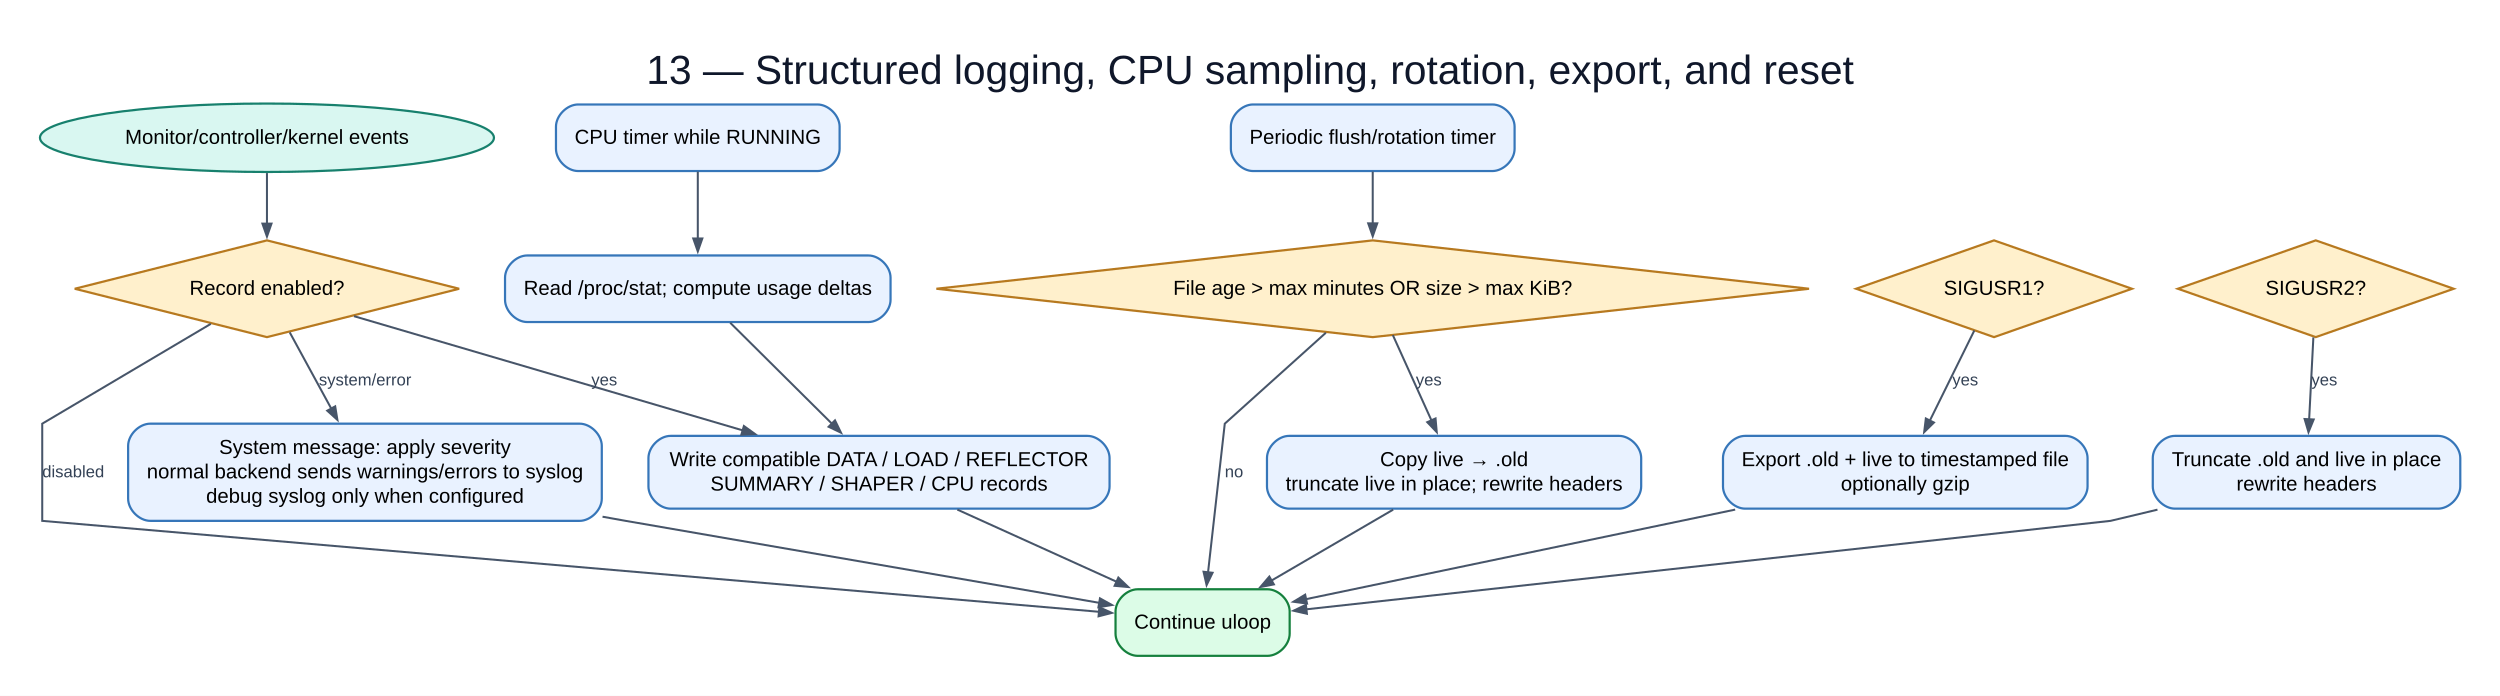
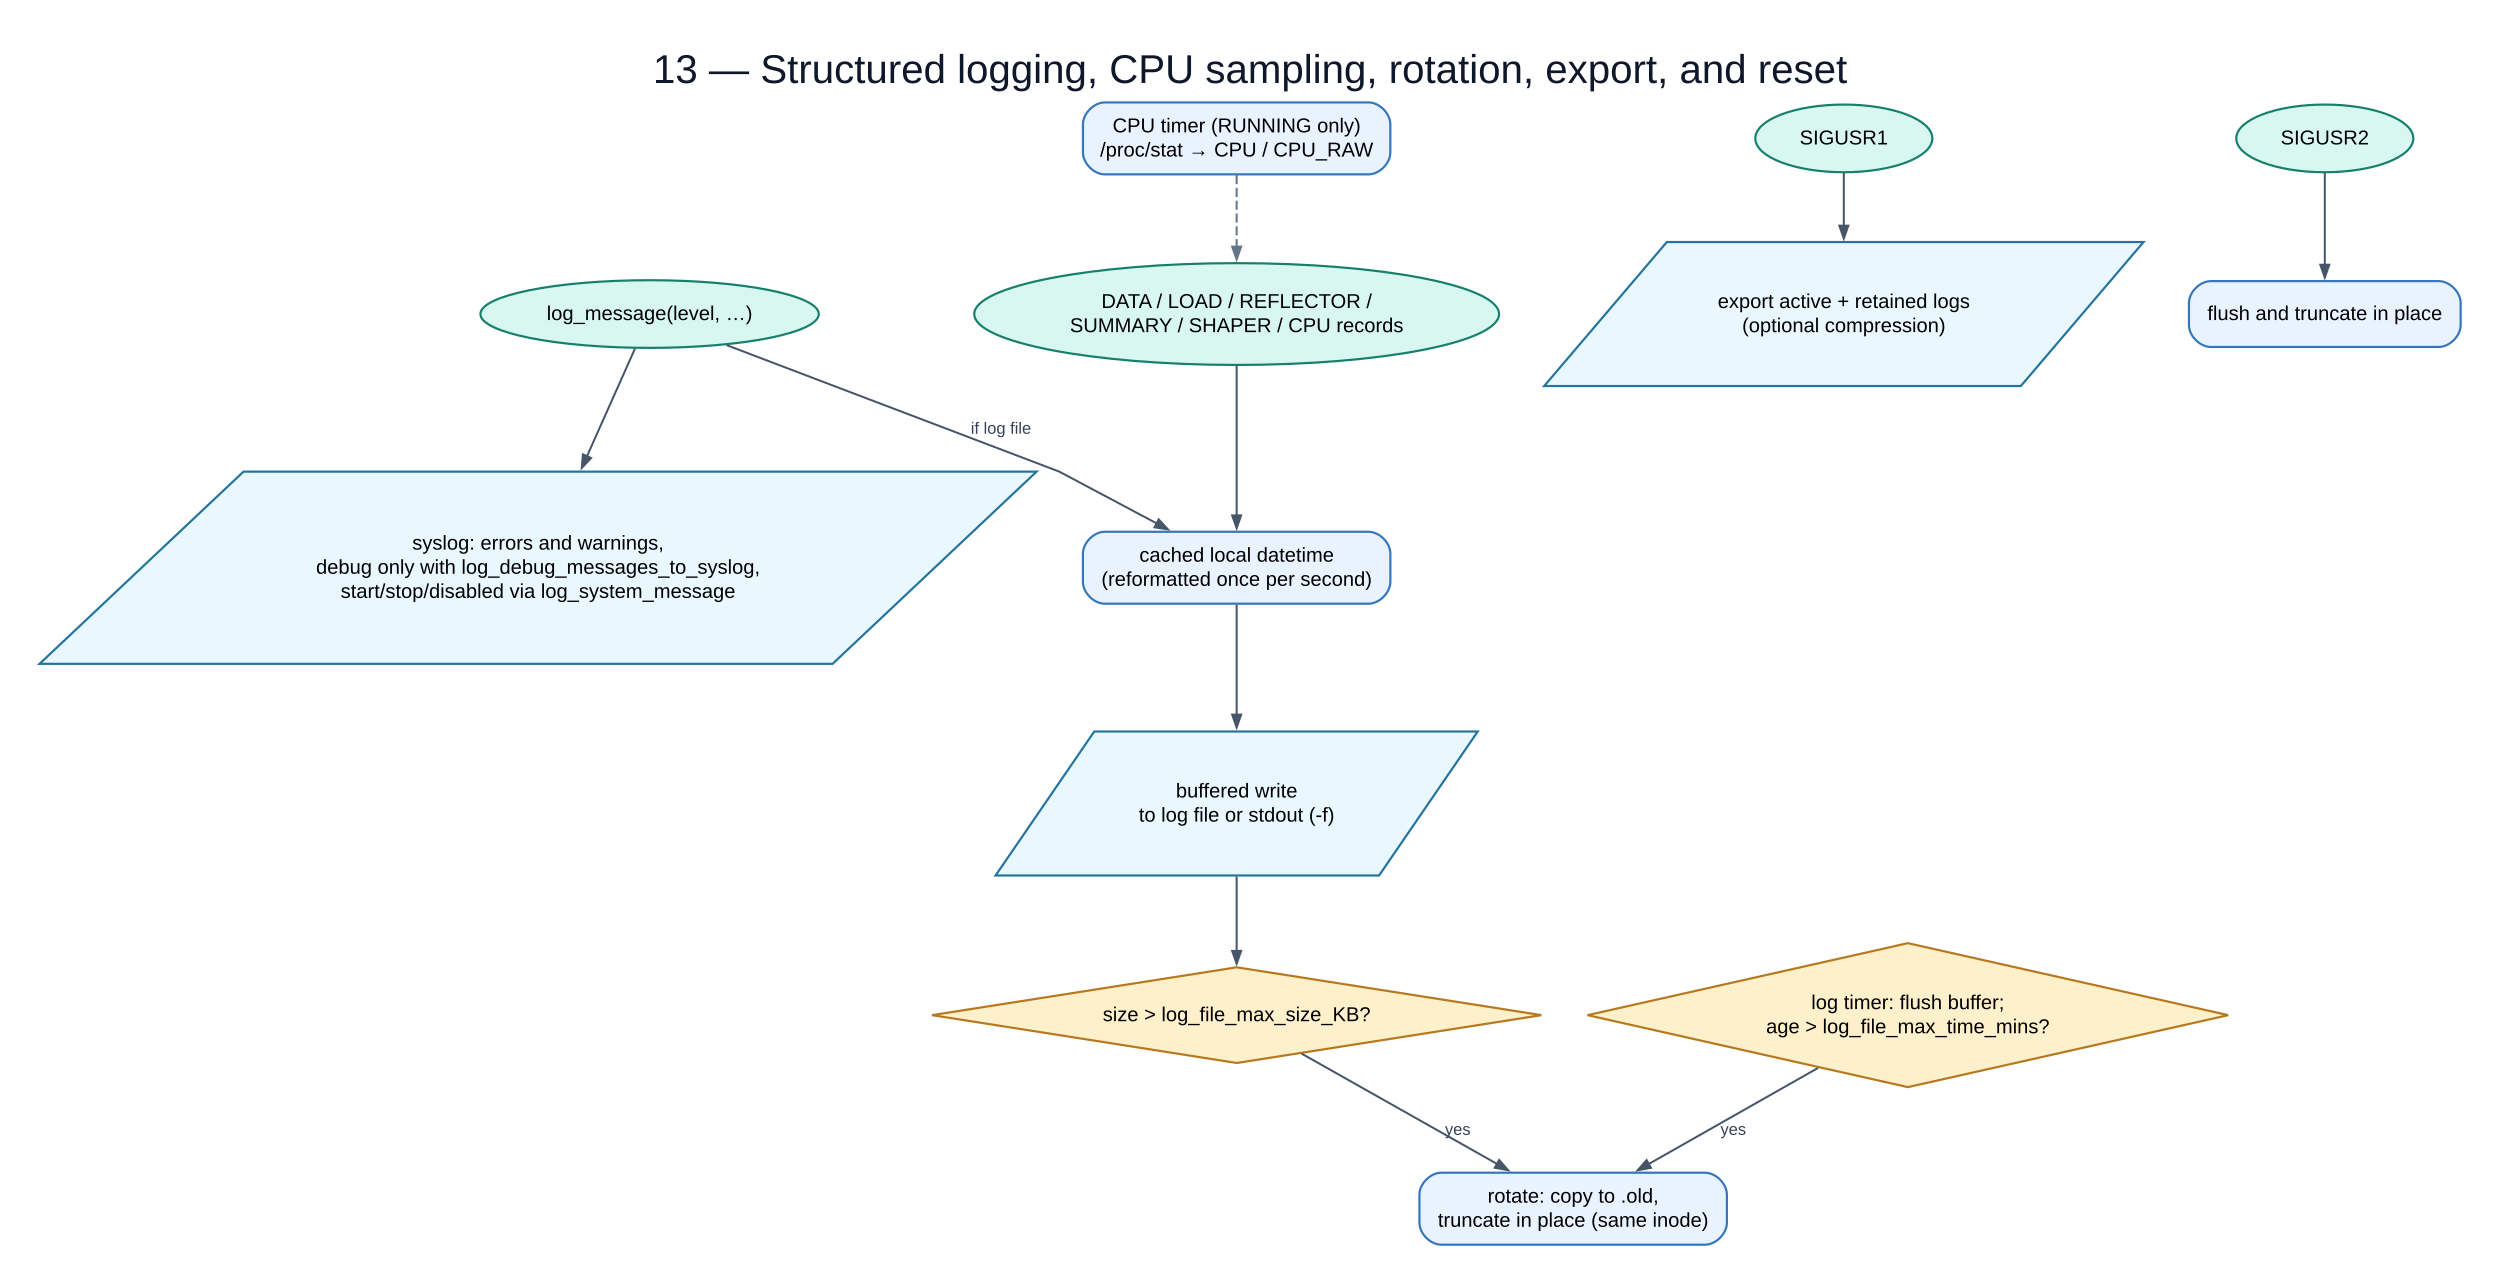
- <svg xmlns="http://www.w3.org/2000/svg" width="1352pt" height="376pt" viewBox="0.00 0.00 1352.00 376.00">
-   <g id="graph0" class="graph" transform="scale(1 1) rotate(0) translate(21.6 354.68)">
-     <polygon fill="white" stroke="none" points="-21.6,21.6 -21.6,-354.68 1330.52,-354.68 1330.52,21.6 -21.6,21.6" />
-     <text xml:space="preserve" text-anchor="middle" x="654.46" y="-309.28" font-family="Arial" font-size="22.00" fill="#0f172a">13 — Structured logging, CPU sampling, rotation, export, and reset</text>
+ <svg xmlns="http://www.w3.org/2000/svg" width="1367pt" height="702pt" viewBox="0.00 0.00 1367.00 702.00">
+   <g id="graph0" class="graph" transform="scale(1 1) rotate(0) translate(21.6 680.6)">
+     <polygon fill="white" stroke="none" points="-21.6,21.6 -21.6,-680.6 1345.49,-680.6 1345.49,21.6 -21.6,21.6" />
+     <text xml:space="preserve" text-anchor="middle" x="661.95" y="-635.2" font-family="Arial" font-size="22.00" fill="#0f172a">13 — Structured logging, CPU sampling, rotation, export, and reset</text>
    <g id="node1" class="node">
-       <ellipse fill="#d9f7f1" stroke="#17806d" stroke-width="1.2" cx="122.77" cy="-280.18" rx="122.77" ry="18.5" />
-       <text xml:space="preserve" text-anchor="middle" x="122.77" y="-276.88" font-family="Arial" font-size="11.00">Monitor/controller/kernel events</text>
+       <ellipse fill="#d9f7f1" stroke="#17806d" stroke-width="1.2" cx="333.6" cy="-508.88" rx="92.5" ry="18.5" />
+       <text xml:space="preserve" text-anchor="middle" x="333.6" y="-505.58" font-family="Arial" font-size="11.00">log_message(level, …)</text>
    </g>
    <g id="node2" class="node">
-       <polygon fill="#fff0cc" stroke="#b7791f" stroke-width="1.2" points="122.77,-224.68 18.82,-198.52 122.77,-172.36 226.71,-198.52 122.77,-224.68" />
-       <text xml:space="preserve" text-anchor="middle" x="122.77" y="-195.22" font-family="Arial" font-size="11.00">Record enabled?</text>
+       <polygon fill="#e9f7ff" stroke="#24749c" stroke-width="1.2" points="545.21,-422.72 111.56,-422.72 0,-317.6 433.65,-317.6 545.21,-422.72" />
+       <text xml:space="preserve" text-anchor="middle" x="272.6" y="-380.06" font-family="Arial" font-size="11.00">syslog: errors and warnings,</text>
+       <text xml:space="preserve" text-anchor="middle" x="272.6" y="-366.86" font-family="Arial" font-size="11.00">debug only with log_debug_messages_to_syslog,</text>
+       <text xml:space="preserve" text-anchor="middle" x="272.6" y="-353.66" font-family="Arial" font-size="11.00">start/stop/disabled via log_system_message</text>
    </g>
    <g id="edge1" class="edge">
-       <path fill="none" stroke="#475569" stroke-width="1.1" d="M122.77,-261.1C122.77,-252.95 122.77,-243.04 122.77,-233.58" />
-       <polygon fill="#475569" stroke="#475569" stroke-width="1.1" points="125.22,-233.74 122.77,-226.74 120.32,-233.74 125.22,-233.74" />
+       <path fill="none" stroke="#475569" stroke-width="1.1" d="M325.63,-490.01C318.9,-474.92 308.86,-452.43 299.32,-431.05" />
+       <polygon fill="#475569" stroke="#475569" stroke-width="1.1" points="301.61,-430.16 296.52,-424.76 297.13,-432.16 301.61,-430.16" />
+     </g>
+     <g id="node4" class="node">
+       <path fill="#e9f2ff" stroke="#3676b9" stroke-width="1.2" d="M726.66,-389.84C726.66,-389.84 582.54,-389.84 582.54,-389.84 576.54,-389.84 570.54,-383.84 570.54,-377.84 570.54,-377.84 570.54,-362.48 570.54,-362.48 570.54,-356.48 576.54,-350.48 582.54,-350.48 582.54,-350.48 726.66,-350.48 726.66,-350.48 732.66,-350.48 738.66,-356.48 738.66,-362.48 738.66,-362.48 738.66,-377.84 738.66,-377.84 738.66,-383.84 732.66,-389.84 726.66,-389.84" />
+       <text xml:space="preserve" text-anchor="middle" x="654.6" y="-373.46" font-family="Arial" font-size="11.00">cached local datetime</text>
+       <text xml:space="preserve" text-anchor="middle" x="654.6" y="-360.26" font-family="Arial" font-size="11.00">(reformatted once per second)</text>
+     </g>
+     <g id="edge2" class="edge">
+       <path fill="none" stroke="#475569" stroke-width="1.1" d="M375.74,-491.86C440.62,-467.19 557.6,-422.72 557.6,-422.72 557.6,-422.72 585.19,-408.06 610.94,-394.37" />
+       <polygon fill="#475569" stroke="#475569" stroke-width="1.1" points="611.98,-396.59 617.01,-391.14 609.68,-392.26 611.98,-396.59" />
+       <text xml:space="preserve" text-anchor="middle" x="525.73" y="-443.42" font-family="Arial" font-size="9.00" fill="#334155">if log file</text>
    </g>
    <g id="node3" class="node">
-       <path fill="#e9f2ff" stroke="#3676b9" stroke-width="1.2" d="M566.45,-118.96C566.45,-118.96 341.08,-118.96 341.08,-118.96 335.08,-118.96 329.08,-112.96 329.08,-106.96 329.08,-106.96 329.08,-91.6 329.08,-91.6 329.08,-85.6 335.08,-79.6 341.08,-79.6 341.08,-79.6 566.45,-79.6 566.45,-79.6 572.45,-79.6 578.45,-85.6 578.45,-91.6 578.45,-91.6 578.45,-106.96 578.45,-106.96 578.45,-112.96 572.45,-118.96 566.45,-118.96" />
-       <text xml:space="preserve" text-anchor="middle" x="453.77" y="-102.58" font-family="Arial" font-size="11.00">Write compatible DATA / LOAD / REFLECTOR</text>
-       <text xml:space="preserve" text-anchor="middle" x="453.77" y="-89.38" font-family="Arial" font-size="11.00">SUMMARY / SHAPER / CPU records</text>
-     </g>
-     <g id="edge2" class="edge">
-       <path fill="none" stroke="#475569" stroke-width="1.1" d="M169.84,-183.69C224.7,-167.58 316.01,-140.75 380.24,-121.88" />
-       <polygon fill="#475569" stroke="#475569" stroke-width="1.1" points="380.7,-124.3 386.73,-119.97 379.32,-119.6 380.7,-124.3" />
-       <text xml:space="preserve" text-anchor="middle" x="305.19" y="-146.26" font-family="Arial" font-size="9.00" fill="#334155">yes</text>
-     </g>
-     <g id="node4" class="node">
-       <path fill="#e9f2ff" stroke="#3676b9" stroke-width="1.2" d="M291.85,-125.56C291.85,-125.56 59.69,-125.56 59.69,-125.56 53.69,-125.56 47.69,-119.56 47.69,-113.56 47.69,-113.56 47.69,-85 47.69,-85 47.69,-79 53.69,-73 59.69,-73 59.69,-73 291.85,-73 291.85,-73 297.85,-73 303.85,-79 303.85,-85 303.85,-85 303.85,-113.56 303.85,-113.56 303.85,-119.56 297.85,-125.56 291.85,-125.56" />
-       <text xml:space="preserve" text-anchor="middle" x="175.77" y="-109.18" font-family="Arial" font-size="11.00">System message: apply severity</text>
-       <text xml:space="preserve" text-anchor="middle" x="175.77" y="-95.98" font-family="Arial" font-size="11.00">normal backend sends warnings/errors to syslog</text>
-       <text xml:space="preserve" text-anchor="middle" x="175.77" y="-82.78" font-family="Arial" font-size="11.00">debug syslog only when configured</text>
+       <ellipse fill="#d9f7f1" stroke="#17806d" stroke-width="1.2" cx="654.6" cy="-508.88" rx="143.48" ry="27.83" />
+       <text xml:space="preserve" text-anchor="middle" x="654.6" y="-512.18" font-family="Arial" font-size="11.00">DATA / LOAD / REFLECTOR /</text>
+       <text xml:space="preserve" text-anchor="middle" x="654.6" y="-498.98" font-family="Arial" font-size="11.00">SUMMARY / SHAPER / CPU records</text>
    </g>
    <g id="edge3" class="edge">
-       <path fill="none" stroke="#475569" stroke-width="1.1" d="M135.06,-174.97C141.77,-162.66 150.2,-147.19 157.65,-133.52" />
-       <polygon fill="#475569" stroke="#475569" stroke-width="1.1" points="159.67,-134.93 160.87,-127.61 155.37,-132.58 159.67,-134.93" />
-       <text xml:space="preserve" text-anchor="middle" x="175.86" y="-146.26" font-family="Arial" font-size="9.00" fill="#334155">system/error</text>
+       <path fill="none" stroke="#475569" stroke-width="1.1" d="M654.6,-480.54C654.6,-456.77 654.6,-422.5 654.6,-398.68" />
+       <polygon fill="#475569" stroke="#475569" stroke-width="1.1" points="657.05,-398.77 654.6,-391.77 652.15,-398.77 657.05,-398.77" />
    </g>
-     <g id="node14" class="node">
-       <path fill="#dcfce7" stroke="#15803d" stroke-width="1.2" d="M663.85,-36C663.85,-36 593.68,-36 593.68,-36 587.68,-36 581.68,-30 581.68,-24 581.68,-24 581.68,-12 581.68,-12 581.68,-6 587.68,0 593.68,0 593.68,0 663.85,0 663.85,0 669.85,0 675.85,-6 675.85,-12 675.85,-12 675.85,-24 675.85,-24 675.85,-30 669.85,-36 663.85,-36" />
-       <text xml:space="preserve" text-anchor="middle" x="628.77" y="-14.7" font-family="Arial" font-size="11.00">Continue uloop</text>
+     <g id="node5" class="node">
+       <polygon fill="#e9f7ff" stroke="#24749c" stroke-width="1.2" points="786.42,-280.6 576.73,-280.6 522.78,-201.88 732.48,-201.88 786.42,-280.6" />
+       <text xml:space="preserve" text-anchor="middle" x="654.6" y="-244.54" font-family="Arial" font-size="11.00">buffered write</text>
+       <text xml:space="preserve" text-anchor="middle" x="654.6" y="-231.34" font-family="Arial" font-size="11.00">to log file or stdout (-f)</text>
    </g>
    <g id="edge4" class="edge">
-       <path fill="none" stroke="#475569" stroke-width="1.1" d="M92.41,-179.55C56.42,-158.23 1.24,-125.56 1.24,-125.56 1.24,-125.56 1.24,-73 1.24,-73 1.24,-73 419.2,-37.03 572.91,-23.81" />
-       <polygon fill="#475569" stroke="#475569" stroke-width="1.1" points="572.92,-26.26 579.68,-23.22 572.5,-21.38 572.92,-26.26" />
-       <text xml:space="preserve" text-anchor="middle" x="18" y="-96.58" font-family="Arial" font-size="9.00" fill="#334155">disabled</text>
+       <path fill="none" stroke="#475569" stroke-width="1.1" d="M654.6,-349.88C654.6,-333.91 654.6,-310.54 654.6,-289.64" />
+       <polygon fill="#475569" stroke="#475569" stroke-width="1.1" points="657.05,-289.84 654.6,-282.84 652.15,-289.84 657.05,-289.84" />
+     </g>
+     <g id="node6" class="node">
+       <polygon fill="#fff0cc" stroke="#b7791f" stroke-width="1.2" points="654.6,-151.68 488,-125.52 654.6,-99.36 821.21,-125.52 654.6,-151.68" />
+       <text xml:space="preserve" text-anchor="middle" x="654.6" y="-122.22" font-family="Arial" font-size="11.00">size &gt; log_file_max_size_KB?</text>
    </g>
    <g id="edge5" class="edge">
-       <path fill="none" stroke="#475569" stroke-width="1.1" d="M496.13,-79.09C522.18,-67.28 555.59,-52.15 582.36,-40.02" />
-       <polygon fill="#475569" stroke="#475569" stroke-width="1.1" points="583.2,-42.33 588.56,-37.21 581.18,-37.87 583.2,-42.33" />
+       <path fill="none" stroke="#475569" stroke-width="1.1" d="M654.6,-201.42C654.6,-188.14 654.6,-173.4 654.6,-160.53" />
+       <polygon fill="#475569" stroke="#475569" stroke-width="1.1" points="657.05,-160.63 654.6,-153.63 652.15,-160.63 657.05,-160.63" />
+     </g>
+     <g id="node8" class="node">
+       <path fill="#e9f2ff" stroke="#3676b9" stroke-width="1.2" d="M910.67,-39.36C910.67,-39.36 766.54,-39.36 766.54,-39.36 760.54,-39.36 754.54,-33.36 754.54,-27.36 754.54,-27.36 754.54,-12 754.54,-12 754.54,-6 760.54,0 766.54,0 766.54,0 910.67,0 910.67,0 916.67,0 922.67,-6 922.67,-12 922.67,-12 922.67,-27.36 922.67,-27.36 922.67,-33.36 916.67,-39.36 910.67,-39.36" />
+       <text xml:space="preserve" text-anchor="middle" x="838.6" y="-22.98" font-family="Arial" font-size="11.00">rotate: copy to .old,</text>
+       <text xml:space="preserve" text-anchor="middle" x="838.6" y="-9.78" font-family="Arial" font-size="11.00">truncate in place (same inode)</text>
    </g>
    <g id="edge6" class="edge">
-       <path fill="none" stroke="#475569" stroke-width="1.1" d="M304.25,-75.24C312.01,-73.85 316.77,-73 316.77,-73 316.77,-73 483.19,-44.2 572.94,-28.66" />
-       <polygon fill="#475569" stroke="#475569" stroke-width="1.1" points="573.26,-31.09 579.74,-27.49 572.42,-26.27 573.26,-31.09" />
+       <path fill="none" stroke="#475569" stroke-width="1.1" d="M690.08,-104.5C720.63,-87.26 764.76,-62.35 796.97,-44.17" />
+       <polygon fill="#475569" stroke="#475569" stroke-width="1.1" points="798.14,-46.33 803.03,-40.76 795.73,-42.06 798.14,-46.33" />
+       <text xml:space="preserve" text-anchor="middle" x="775.5" y="-60.06" font-family="Arial" font-size="9.00" fill="#334155">yes</text>
    </g>
-     <g id="node5" class="node">
-       <path fill="#e9f2ff" stroke="#3676b9" stroke-width="1.2" d="M785.49,-298.18C785.49,-298.18 656.05,-298.18 656.05,-298.18 650.05,-298.18 644.05,-292.18 644.05,-286.18 644.05,-286.18 644.05,-274.18 644.05,-274.18 644.05,-268.18 650.05,-262.18 656.05,-262.18 656.05,-262.18 785.49,-262.18 785.49,-262.18 791.49,-262.18 797.49,-268.18 797.49,-274.18 797.49,-274.18 797.49,-286.18 797.49,-286.18 797.49,-292.18 791.49,-298.18 785.49,-298.18" />
-       <text xml:space="preserve" text-anchor="middle" x="720.77" y="-276.88" font-family="Arial" font-size="11.00">Periodic flush/rotation timer</text>
-     </g>
-     <g id="node6" class="node">
-       <polygon fill="#fff0cc" stroke="#b7791f" stroke-width="1.2" points="720.77,-224.68 484.8,-198.52 720.77,-172.36 956.73,-198.52 720.77,-224.68" />
-       <text xml:space="preserve" text-anchor="middle" x="720.77" y="-195.22" font-family="Arial" font-size="11.00">File age &gt; max minutes OR size &gt; max KiB?</text>
+     <g id="node7" class="node">
+       <polygon fill="#fff0cc" stroke="#b7791f" stroke-width="1.2" points="1021.6,-164.88 846.44,-125.52 1021.6,-86.16 1196.77,-125.52 1021.6,-164.88" />
+       <text xml:space="preserve" text-anchor="middle" x="1021.6" y="-128.82" font-family="Arial" font-size="11.00">log timer: flush buffer;</text>
+       <text xml:space="preserve" text-anchor="middle" x="1021.6" y="-115.62" font-family="Arial" font-size="11.00">age &gt; log_file_max_time_mins?</text>
    </g>
    <g id="edge7" class="edge">
-       <path fill="none" stroke="#475569" stroke-width="1.1" d="M720.77,-261.89C720.77,-253.61 720.77,-243.39 720.77,-233.64" />
-       <polygon fill="#475569" stroke="#475569" stroke-width="1.1" points="723.22,-233.91 720.77,-226.91 718.32,-233.91 723.22,-233.91" />
+       <path fill="none" stroke="#475569" stroke-width="1.1" d="M972.56,-96.69C943.63,-80.27 907.41,-59.72 879.93,-44.13" />
+       <polygon fill="#475569" stroke="#475569" stroke-width="1.1" points="881.17,-42.02 873.88,-40.7 878.76,-46.28 881.17,-42.02" />
+       <text xml:space="preserve" text-anchor="middle" x="926.15" y="-60.06" font-family="Arial" font-size="9.00" fill="#334155">yes</text>
    </g>
-     <g id="node7" class="node">
-       <path fill="#e9f2ff" stroke="#3676b9" stroke-width="1.2" d="M853.95,-118.96C853.95,-118.96 675.58,-118.96 675.58,-118.96 669.58,-118.96 663.58,-112.96 663.58,-106.96 663.58,-106.96 663.58,-91.6 663.58,-91.6 663.58,-85.6 669.58,-79.6 675.58,-79.6 675.58,-79.6 853.95,-79.6 853.95,-79.6 859.95,-79.6 865.95,-85.6 865.95,-91.6 865.95,-91.6 865.95,-106.96 865.95,-106.96 865.95,-112.96 859.95,-118.96 853.95,-118.96" />
-       <text xml:space="preserve" text-anchor="middle" x="764.77" y="-102.58" font-family="Arial" font-size="11.00">Copy live → .old</text>
-       <text xml:space="preserve" text-anchor="middle" x="764.77" y="-89.38" font-family="Arial" font-size="11.00">truncate live in place; rewrite headers</text>
+     <g id="node9" class="node">
+       <ellipse fill="#d9f7f1" stroke="#17806d" stroke-width="1.2" cx="986.6" cy="-604.92" rx="48.4" ry="18.5" />
+       <text xml:space="preserve" text-anchor="middle" x="986.6" y="-601.62" font-family="Arial" font-size="11.00">SIGUSR1</text>
+     </g>
+     <g id="node10" class="node">
+       <polygon fill="#e9f7ff" stroke="#24749c" stroke-width="1.2" points="1150.46,-548.24 889.8,-548.24 822.75,-469.52 1083.4,-469.52 1150.46,-548.24" />
+       <text xml:space="preserve" text-anchor="middle" x="986.6" y="-512.18" font-family="Arial" font-size="11.00">export active + retained logs</text>
+       <text xml:space="preserve" text-anchor="middle" x="986.6" y="-498.98" font-family="Arial" font-size="11.00">(optional compression)</text>
    </g>
    <g id="edge8" class="edge">
-       <path fill="none" stroke="#475569" stroke-width="1.1" d="M731.64,-173.48C738,-159.44 746.03,-141.68 752.6,-127.17" />
-       <polygon fill="#475569" stroke="#475569" stroke-width="1.1" points="754.74,-128.39 755.39,-121 750.27,-126.37 754.74,-128.39" />
-       <text xml:space="preserve" text-anchor="middle" x="751.09" y="-146.26" font-family="Arial" font-size="9.00" fill="#334155">yes</text>
+       <path fill="none" stroke="#475569" stroke-width="1.1" d="M986.6,-586.23C986.6,-577.84 986.6,-567.36 986.6,-556.89" />
+       <polygon fill="#475569" stroke="#475569" stroke-width="1.1" points="989.05,-557.19 986.6,-550.19 984.15,-557.19 989.05,-557.19" />
+     </g>
+     <g id="node11" class="node">
+       <ellipse fill="#d9f7f1" stroke="#17806d" stroke-width="1.2" cx="1249.6" cy="-604.92" rx="48.4" ry="18.5" />
+       <text xml:space="preserve" text-anchor="middle" x="1249.6" y="-601.62" font-family="Arial" font-size="11.00">SIGUSR2</text>
+     </g>
+     <g id="node12" class="node">
+       <path fill="#e9f2ff" stroke="#3676b9" stroke-width="1.2" d="M1311.89,-526.88C1311.89,-526.88 1187.31,-526.88 1187.31,-526.88 1181.31,-526.88 1175.31,-520.88 1175.31,-514.88 1175.31,-514.88 1175.31,-502.88 1175.31,-502.88 1175.31,-496.88 1181.31,-490.88 1187.31,-490.88 1187.31,-490.88 1311.89,-490.88 1311.89,-490.88 1317.89,-490.88 1323.89,-496.88 1323.89,-502.88 1323.89,-502.88 1323.89,-514.88 1323.89,-514.88 1323.89,-520.88 1317.89,-526.88 1311.89,-526.88" />
+       <text xml:space="preserve" text-anchor="middle" x="1249.6" y="-505.58" font-family="Arial" font-size="11.00">flush and truncate in place</text>
    </g>
    <g id="edge9" class="edge">
-       <path fill="none" stroke="#475569" stroke-width="1.1" d="M695.45,-174.75C672.01,-153.67 640.76,-125.56 640.76,-125.56 640.76,-125.56 635.24,-76.52 631.69,-44.97" />
-       <polygon fill="#475569" stroke="#475569" stroke-width="1.1" points="634.15,-44.93 630.93,-38.25 629.28,-45.48 634.15,-44.93" />
-       <text xml:space="preserve" text-anchor="middle" x="645.76" y="-96.58" font-family="Arial" font-size="9.00" fill="#334155">no</text>
+       <path fill="none" stroke="#475569" stroke-width="1.1" d="M1249.6,-586.23C1249.6,-571.96 1249.6,-551.67 1249.6,-535.6" />
+       <polygon fill="#475569" stroke="#475569" stroke-width="1.1" points="1252.05,-535.84 1249.6,-528.84 1247.15,-535.84 1252.05,-535.84" />
+     </g>
+     <g id="node13" class="node">
+       <path fill="#e9f2ff" stroke="#3676b9" stroke-width="1.2" d="M726.64,-624.6C726.64,-624.6 582.56,-624.6 582.56,-624.6 576.56,-624.6 570.56,-618.6 570.56,-612.6 570.56,-612.6 570.56,-597.24 570.56,-597.24 570.56,-591.24 576.56,-585.24 582.56,-585.24 582.56,-585.24 726.64,-585.24 726.64,-585.24 732.64,-585.24 738.64,-591.24 738.64,-597.24 738.64,-597.24 738.64,-612.6 738.64,-612.6 738.64,-618.6 732.64,-624.6 726.64,-624.6" />
+       <text xml:space="preserve" text-anchor="middle" x="654.6" y="-608.22" font-family="Arial" font-size="11.00">CPU timer (RUNNING only)</text>
+       <text xml:space="preserve" text-anchor="middle" x="654.6" y="-595.02" font-family="Arial" font-size="11.00">/proc/stat → CPU / CPU_RAW</text>
    </g>
    <g id="edge10" class="edge">
-       <path fill="none" stroke="#475569" stroke-width="1.1" d="M731.84,-79.09C711.96,-67.5 686.57,-52.69 665.96,-40.68" />
-       <polygon fill="#475569" stroke="#475569" stroke-width="1.1" points="667.32,-38.64 660.04,-37.23 664.85,-42.87 667.32,-38.64" />
-     </g>
-     <g id="node8" class="node">
-       <polygon fill="#fff0cc" stroke="#b7791f" stroke-width="1.2" points="1056.77,-224.68 982.2,-198.52 1056.77,-172.36 1131.34,-198.52 1056.77,-224.68" />
-       <text xml:space="preserve" text-anchor="middle" x="1056.77" y="-195.22" font-family="Arial" font-size="11.00">SIGUSR1?</text>
-     </g>
-     <g id="node9" class="node">
-       <path fill="#e9f2ff" stroke="#3676b9" stroke-width="1.2" d="M1095.35,-118.96C1095.35,-118.96 922.19,-118.96 922.19,-118.96 916.19,-118.96 910.19,-112.96 910.19,-106.96 910.19,-106.96 910.19,-91.6 910.19,-91.6 910.19,-85.6 916.19,-79.6 922.19,-79.6 922.19,-79.6 1095.35,-79.6 1095.35,-79.6 1101.35,-79.6 1107.35,-85.6 1107.35,-91.6 1107.35,-91.6 1107.35,-106.96 1107.35,-106.96 1107.35,-112.96 1101.35,-118.96 1095.35,-118.96" />
-       <text xml:space="preserve" text-anchor="middle" x="1008.77" y="-102.58" font-family="Arial" font-size="11.00">Export .old + live to timestamped file</text>
-       <text xml:space="preserve" text-anchor="middle" x="1008.77" y="-89.38" font-family="Arial" font-size="11.00">optionally gzip</text>
-     </g>
-     <g id="edge11" class="edge">
-       <path fill="none" stroke="#475569" stroke-width="1.1" d="M1046.11,-175.94C1039.01,-161.55 1029.62,-142.53 1022.03,-127.16" />
-       <polygon fill="#475569" stroke="#475569" stroke-width="1.1" points="1024.28,-126.18 1018.99,-120.99 1019.89,-128.35 1024.28,-126.18" />
-       <text xml:space="preserve" text-anchor="middle" x="1041.21" y="-146.26" font-family="Arial" font-size="9.00" fill="#334155">yes</text>
-     </g>
-     <g id="edge12" class="edge">
-       <path fill="none" stroke="#475569" stroke-width="1.1" d="M916.78,-79.09C844.3,-63.97 745.61,-43.38 684.61,-30.65" />
-       <polygon fill="#475569" stroke="#475569" stroke-width="1.1" points="685.24,-28.28 677.88,-29.25 684.24,-33.08 685.24,-28.28" />
-     </g>
-     <g id="node10" class="node">
-       <polygon fill="#fff0cc" stroke="#b7791f" stroke-width="1.2" points="1230.77,-224.68 1156.2,-198.52 1230.77,-172.36 1305.34,-198.52 1230.77,-224.68" />
-       <text xml:space="preserve" text-anchor="middle" x="1230.77" y="-195.22" font-family="Arial" font-size="11.00">SIGUSR2?</text>
-     </g>
-     <g id="node11" class="node">
-       <path fill="#e9f2ff" stroke="#3676b9" stroke-width="1.2" d="M1296.92,-118.96C1296.92,-118.96 1154.62,-118.96 1154.62,-118.96 1148.62,-118.96 1142.62,-112.96 1142.62,-106.96 1142.62,-106.96 1142.62,-91.6 1142.62,-91.6 1142.62,-85.6 1148.62,-79.6 1154.62,-79.6 1154.62,-79.6 1296.92,-79.6 1296.92,-79.6 1302.92,-79.6 1308.92,-85.6 1308.92,-91.6 1308.92,-91.6 1308.92,-106.96 1308.92,-106.96 1308.92,-112.96 1302.92,-118.96 1296.92,-118.96" />
-       <text xml:space="preserve" text-anchor="middle" x="1225.77" y="-102.58" font-family="Arial" font-size="11.00">Truncate .old and live in place</text>
-       <text xml:space="preserve" text-anchor="middle" x="1225.77" y="-89.38" font-family="Arial" font-size="11.00">rewrite headers</text>
-     </g>
-     <g id="edge13" class="edge">
-       <path fill="none" stroke="#475569" stroke-width="1.1" d="M1229.47,-172.23C1228.76,-158.52 1227.89,-141.59 1227.17,-127.59" />
-       <polygon fill="#475569" stroke="#475569" stroke-width="1.1" points="1229.64,-127.83 1226.83,-120.97 1224.74,-128.08 1229.64,-127.83" />
-       <text xml:space="preserve" text-anchor="middle" x="1235.42" y="-146.26" font-family="Arial" font-size="9.00" fill="#334155">yes</text>
-     </g>
-     <g id="edge14" class="edge">
-       <path fill="none" stroke="#475569" stroke-width="1.1" d="M1145.16,-79.06C1130.51,-75.56 1119.77,-73 1119.77,-73 1119.77,-73 813.74,-39.34 684.89,-25.17" />
-       <polygon fill="#475569" stroke="#475569" stroke-width="1.1" points="685.17,-22.74 677.95,-24.41 684.64,-27.61 685.17,-22.74" />
-     </g>
-     <g id="node12" class="node">
-       <path fill="#e9f2ff" stroke="#3676b9" stroke-width="1.2" d="M420.46,-298.18C420.46,-298.18 291.07,-298.18 291.07,-298.18 285.07,-298.18 279.07,-292.18 279.07,-286.18 279.07,-286.18 279.07,-274.18 279.07,-274.18 279.07,-268.18 285.07,-262.18 291.07,-262.18 291.07,-262.18 420.46,-262.18 420.46,-262.18 426.46,-262.18 432.46,-268.18 432.46,-274.18 432.46,-274.18 432.46,-286.18 432.46,-286.18 432.46,-292.18 426.46,-298.18 420.46,-298.18" />
-       <text xml:space="preserve" text-anchor="middle" x="355.77" y="-276.88" font-family="Arial" font-size="11.00">CPU timer while RUNNING</text>
-     </g>
-     <g id="node13" class="node">
-       <path fill="#e9f2ff" stroke="#3676b9" stroke-width="1.2" d="M448.01,-216.52C448.01,-216.52 263.52,-216.52 263.52,-216.52 257.52,-216.52 251.52,-210.52 251.52,-204.52 251.52,-204.52 251.52,-192.52 251.52,-192.52 251.52,-186.52 257.52,-180.52 263.52,-180.52 263.52,-180.52 448.01,-180.52 448.01,-180.52 454.01,-180.52 460.01,-186.52 460.01,-192.52 460.01,-192.52 460.01,-204.52 460.01,-204.52 460.01,-210.52 454.01,-216.52 448.01,-216.52" />
-       <text xml:space="preserve" text-anchor="middle" x="355.77" y="-195.22" font-family="Arial" font-size="11.00">Read /proc/stat; compute usage deltas</text>
-     </g>
-     <g id="edge15" class="edge">
-       <path fill="none" stroke="#475569" stroke-width="1.1" d="M355.77,-261.89C355.77,-251.32 355.77,-237.58 355.77,-225.69" />
-       <polygon fill="#475569" stroke="#475569" stroke-width="1.1" points="358.22,-225.71 355.77,-218.71 353.32,-225.71 358.22,-225.71" />
-     </g>
-     <g id="edge16" class="edge">
-       <path fill="none" stroke="#475569" stroke-width="1.1" d="M373.29,-180.14C388.59,-164.96 410.98,-142.73 428.27,-125.58" />
-       <polygon fill="#475569" stroke="#475569" stroke-width="1.1" points="429.96,-127.36 433.2,-120.69 426.51,-123.88 429.96,-127.36" />
+       <path fill="none" stroke="#64748b" stroke-width="1.1" stroke-dasharray="5,2" d="M654.6,-584.89C654.6,-573.62 654.6,-558.98 654.6,-545.62" />
+       <polygon fill="#64748b" stroke="#64748b" stroke-width="1.1" points="657.05,-545.75 654.6,-538.75 652.15,-545.75 657.05,-545.75" />
    </g>
  </g>
</svg>
